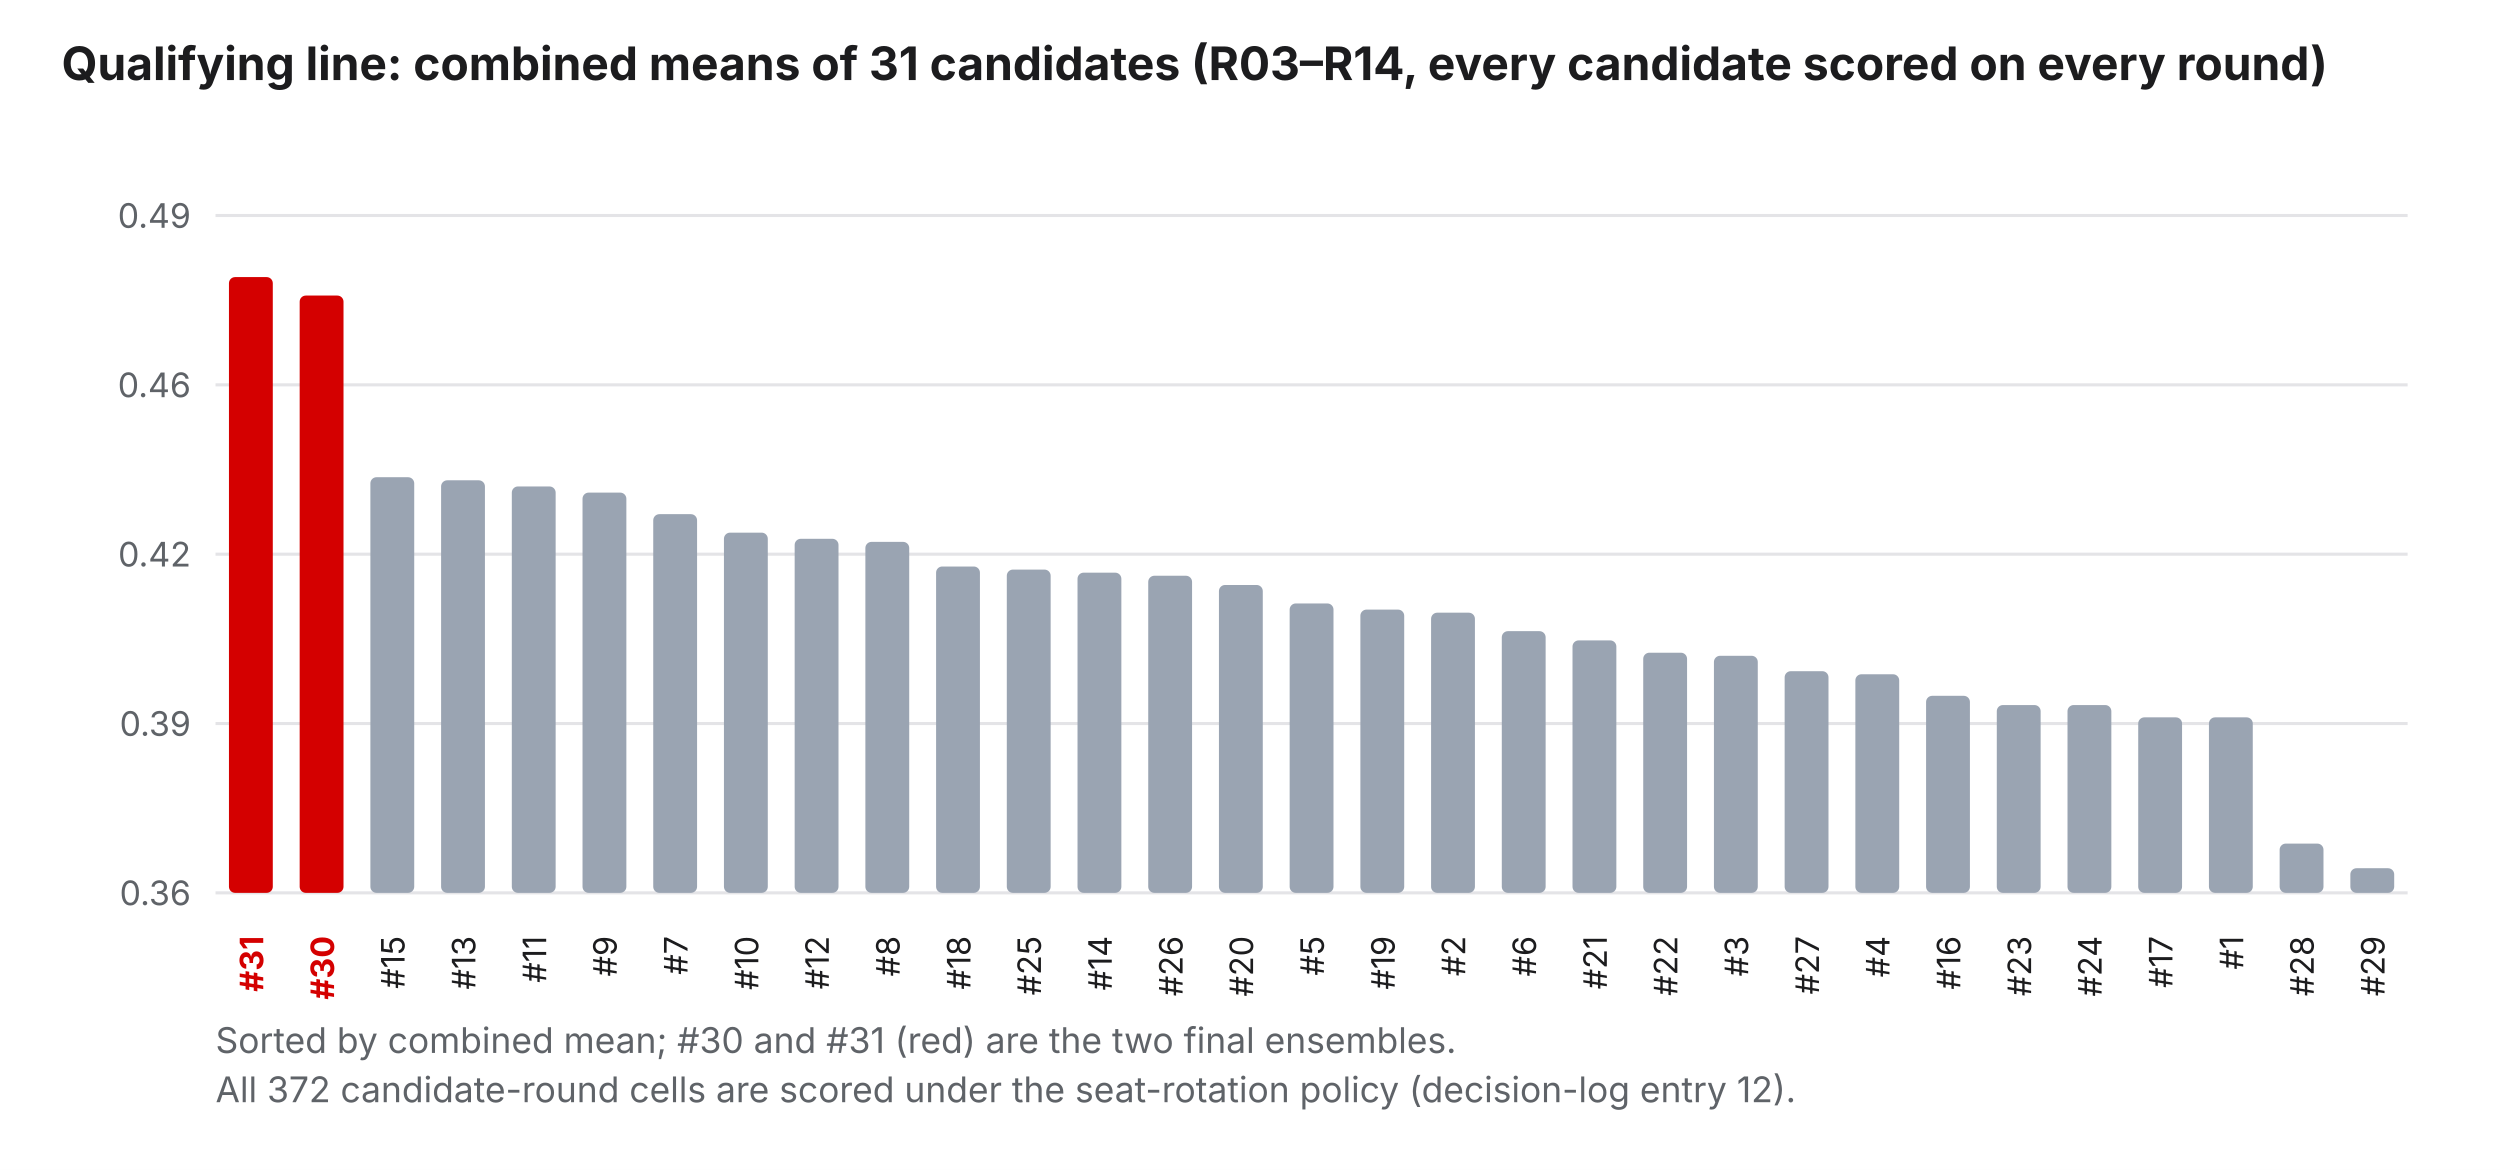
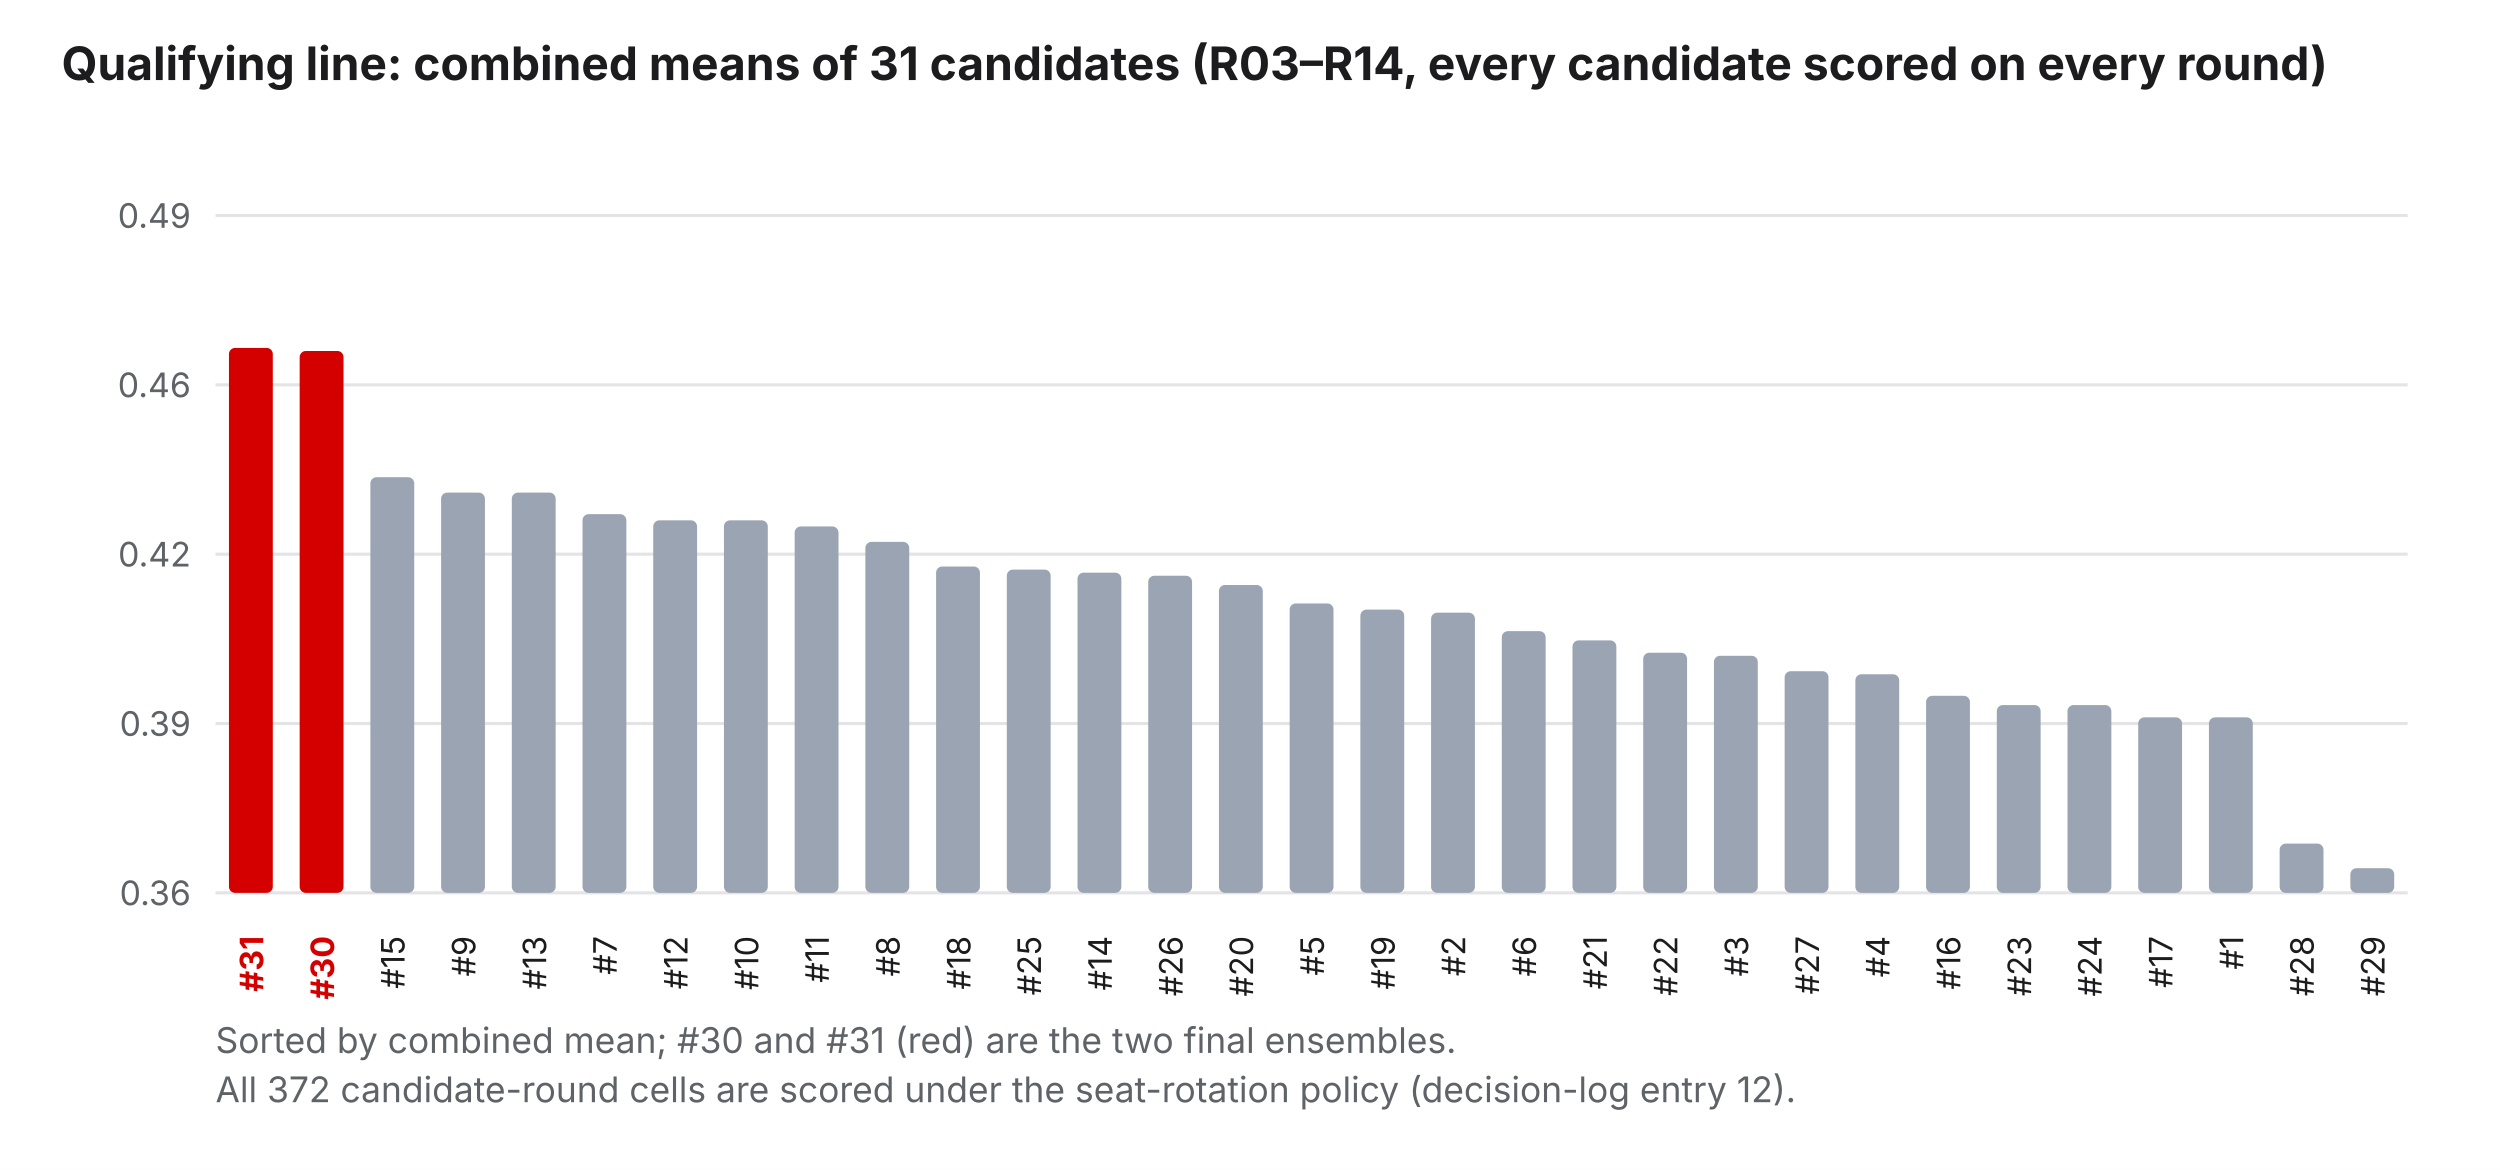
<svg xmlns="http://www.w3.org/2000/svg" width="812" height="380" viewBox="0 0 812 380">
  <style>text{font-family:-apple-system,'PingFang SC','Microsoft YaHei','Segoe UI',sans-serif;}</style>
  <rect width="812" height="380" fill="#ffffff" />
  <text x="20" y="26" font-size="15" font-weight="700" fill="#1c1c1e">Qualifying line: combined means of 31 candidates (R03–R14, every candidate scored on every round)</text>
  <line x1="70" y1="290.0" x2="782" y2="290.0" stroke="#e4e4e7" stroke-width="1" />
  <text x="62" y="294.0" font-size="11" fill="#5f6368" text-anchor="end" font-weight="400">0.36</text>
  <line x1="70" y1="235.0" x2="782" y2="235.0" stroke="#e4e4e7" stroke-width="1" />
  <text x="62" y="239.0" font-size="11" fill="#5f6368" text-anchor="end" font-weight="400">0.39</text>
  <line x1="70" y1="180.0" x2="782" y2="180.0" stroke="#e4e4e7" stroke-width="1" />
  <text x="62" y="184.0" font-size="11" fill="#5f6368" text-anchor="end" font-weight="400">0.42</text>
  <line x1="70" y1="125.0" x2="782" y2="125.0" stroke="#e4e4e7" stroke-width="1" />
  <text x="62" y="129.0" font-size="11" fill="#5f6368" text-anchor="end" font-weight="400">0.46</text>
  <line x1="70" y1="70.0" x2="782" y2="70.0" stroke="#e4e4e7" stroke-width="1" />
  <text x="62" y="74.0" font-size="11" fill="#5f6368" text-anchor="end" font-weight="400">0.49</text>
-   <rect x="74.364" y="90" width="14.24" height="200" fill="#d40000" rx="2" />
+   <rect x="74.364" y="113" width="14.24" height="177" fill="#d40000" rx="2" />
  <text x="81.5" y="308" font-size="10.5" fill="#d40000" text-anchor="end" font-weight="700" transform="rotate(-90 81.5 304.0)">#31</text>
-   <rect x="97.332" y="96" width="14.24" height="194" fill="#d40000" rx="2" />
+   <rect x="97.332" y="114" width="14.24" height="176" fill="#d40000" rx="2" />
  <text x="104.5" y="308" font-size="10.5" fill="#d40000" text-anchor="end" font-weight="700" transform="rotate(-90 104.5 304.0)">#30</text>
  <rect x="120.299" y="155" width="14.24" height="135" fill="#9aa4b2" rx="2" />
  <text x="127.4" y="308" font-size="10.5" fill="#1c1c1e" text-anchor="end" font-weight="400" transform="rotate(-90 127.4 304.0)">#15</text>
-   <rect x="143.267" y="156" width="14.24" height="134" fill="#9aa4b2" rx="2" />
-   <text x="150.4" y="308" font-size="10.5" fill="#1c1c1e" text-anchor="end" font-weight="400" transform="rotate(-90 150.4 304.0)">#13</text>
-   <rect x="166.235" y="158" width="14.24" height="132" fill="#9aa4b2" rx="2" />
-   <text x="173.4" y="308" font-size="10.5" fill="#1c1c1e" text-anchor="end" font-weight="400" transform="rotate(-90 173.4 304.0)">#11</text>
-   <rect x="189.203" y="160" width="14.24" height="130" fill="#9aa4b2" rx="2" />
-   <text x="196.3" y="308" font-size="10.5" fill="#1c1c1e" text-anchor="end" font-weight="400" transform="rotate(-90 196.3 304.0)">#9</text>
-   <rect x="212.17" y="167" width="14.24" height="123" fill="#9aa4b2" rx="2" />
-   <text x="219.3" y="308" font-size="10.5" fill="#1c1c1e" text-anchor="end" font-weight="400" transform="rotate(-90 219.3 304.0)">#7</text>
-   <rect x="235.138" y="173" width="14.24" height="117" fill="#9aa4b2" rx="2" />
+   <rect x="143.267" y="160" width="14.24" height="130" fill="#9aa4b2" rx="2" />
+   <text x="150.4" y="308" font-size="10.5" fill="#1c1c1e" text-anchor="end" font-weight="400" transform="rotate(-90 150.4 304.0)">#9</text>
+   <rect x="166.235" y="160" width="14.24" height="130" fill="#9aa4b2" rx="2" />
+   <text x="173.4" y="308" font-size="10.5" fill="#1c1c1e" text-anchor="end" font-weight="400" transform="rotate(-90 173.4 304.0)">#13</text>
+   <rect x="189.203" y="167" width="14.24" height="123" fill="#9aa4b2" rx="2" />
+   <text x="196.3" y="308" font-size="10.5" fill="#1c1c1e" text-anchor="end" font-weight="400" transform="rotate(-90 196.3 304.0)">#7</text>
+   <rect x="212.17" y="169" width="14.24" height="121" fill="#9aa4b2" rx="2" />
+   <text x="219.3" y="308" font-size="10.5" fill="#1c1c1e" text-anchor="end" font-weight="400" transform="rotate(-90 219.3 304.0)">#12</text>
+   <rect x="235.138" y="169" width="14.24" height="121" fill="#9aa4b2" rx="2" />
  <text x="242.3" y="308" font-size="10.5" fill="#1c1c1e" text-anchor="end" font-weight="400" transform="rotate(-90 242.3 304.0)">#10</text>
-   <rect x="258.106" y="175" width="14.24" height="115" fill="#9aa4b2" rx="2" />
-   <text x="265.2" y="308" font-size="10.5" fill="#1c1c1e" text-anchor="end" font-weight="400" transform="rotate(-90 265.2 304.0)">#12</text>
+   <rect x="258.106" y="171" width="14.24" height="119" fill="#9aa4b2" rx="2" />
+   <text x="265.2" y="308" font-size="10.5" fill="#1c1c1e" text-anchor="end" font-weight="400" transform="rotate(-90 265.2 304.0)">#11</text>
  <rect x="281.074" y="176" width="14.24" height="114" fill="#9aa4b2" rx="2" />
  <text x="288.2" y="308" font-size="10.5" fill="#1c1c1e" text-anchor="end" font-weight="400" transform="rotate(-90 288.2 304.0)">#8</text>
  <rect x="304.041" y="184" width="14.24" height="106" fill="#9aa4b2" rx="2" />
  <text x="311.2" y="308" font-size="10.5" fill="#1c1c1e" text-anchor="end" font-weight="400" transform="rotate(-90 311.2 304.0)">#18</text>
  <rect x="327.009" y="185" width="14.24" height="105" fill="#9aa4b2" rx="2" />
  <text x="334.1" y="308" font-size="10.5" fill="#1c1c1e" text-anchor="end" font-weight="400" transform="rotate(-90 334.1 304.0)">#25</text>
  <rect x="349.977" y="186" width="14.24" height="104" fill="#9aa4b2" rx="2" />
  <text x="357.1" y="308" font-size="10.5" fill="#1c1c1e" text-anchor="end" font-weight="400" transform="rotate(-90 357.1 304.0)">#14</text>
  <rect x="372.945" y="187" width="14.24" height="103" fill="#9aa4b2" rx="2" />
  <text x="380.1" y="308" font-size="10.5" fill="#1c1c1e" text-anchor="end" font-weight="400" transform="rotate(-90 380.1 304.0)">#26</text>
  <rect x="395.912" y="190" width="14.24" height="100" fill="#9aa4b2" rx="2" />
  <text x="403.0" y="308" font-size="10.5" fill="#1c1c1e" text-anchor="end" font-weight="400" transform="rotate(-90 403.0 304.0)">#20</text>
  <rect x="418.88" y="196" width="14.24" height="94" fill="#9aa4b2" rx="2" />
  <text x="426.0" y="308" font-size="10.5" fill="#1c1c1e" text-anchor="end" font-weight="400" transform="rotate(-90 426.0 304.0)">#5</text>
  <rect x="441.848" y="198" width="14.24" height="92" fill="#9aa4b2" rx="2" />
  <text x="449.0" y="308" font-size="10.5" fill="#1c1c1e" text-anchor="end" font-weight="400" transform="rotate(-90 449.0 304.0)">#19</text>
  <rect x="464.815" y="199" width="14.24" height="91" fill="#9aa4b2" rx="2" />
  <text x="471.9" y="308" font-size="10.5" fill="#1c1c1e" text-anchor="end" font-weight="400" transform="rotate(-90 471.9 304.0)">#2</text>
  <rect x="487.783" y="205" width="14.24" height="85" fill="#9aa4b2" rx="2" />
  <text x="494.9" y="308" font-size="10.5" fill="#1c1c1e" text-anchor="end" font-weight="400" transform="rotate(-90 494.9 304.0)">#6</text>
  <rect x="510.751" y="208" width="14.24" height="82" fill="#9aa4b2" rx="2" />
  <text x="517.9" y="308" font-size="10.5" fill="#1c1c1e" text-anchor="end" font-weight="400" transform="rotate(-90 517.9 304.0)">#21</text>
  <rect x="533.719" y="212" width="14.24" height="78" fill="#9aa4b2" rx="2" />
  <text x="540.8" y="308" font-size="10.5" fill="#1c1c1e" text-anchor="end" font-weight="400" transform="rotate(-90 540.8 304.0)">#22</text>
  <rect x="556.686" y="213" width="14.24" height="77" fill="#9aa4b2" rx="2" />
  <text x="563.8" y="308" font-size="10.5" fill="#1c1c1e" text-anchor="end" font-weight="400" transform="rotate(-90 563.8 304.0)">#3</text>
  <rect x="579.654" y="218" width="14.24" height="72" fill="#9aa4b2" rx="2" />
  <text x="586.8" y="308" font-size="10.5" fill="#1c1c1e" text-anchor="end" font-weight="400" transform="rotate(-90 586.8 304.0)">#27</text>
  <rect x="602.622" y="219" width="14.24" height="71" fill="#9aa4b2" rx="2" />
  <text x="609.7" y="308" font-size="10.5" fill="#1c1c1e" text-anchor="end" font-weight="400" transform="rotate(-90 609.7 304.0)">#4</text>
  <rect x="625.59" y="226" width="14.24" height="64" fill="#9aa4b2" rx="2" />
  <text x="632.7" y="308" font-size="10.5" fill="#1c1c1e" text-anchor="end" font-weight="400" transform="rotate(-90 632.7 304.0)">#16</text>
  <rect x="648.557" y="229" width="14.24" height="61" fill="#9aa4b2" rx="2" />
  <text x="655.7" y="308" font-size="10.5" fill="#1c1c1e" text-anchor="end" font-weight="400" transform="rotate(-90 655.7 304.0)">#23</text>
  <rect x="671.525" y="229" width="14.24" height="61" fill="#9aa4b2" rx="2" />
  <text x="678.6" y="308" font-size="10.5" fill="#1c1c1e" text-anchor="end" font-weight="400" transform="rotate(-90 678.6 304.0)">#24</text>
  <rect x="694.493" y="233" width="14.24" height="57" fill="#9aa4b2" rx="2" />
  <text x="701.6" y="308" font-size="10.5" fill="#1c1c1e" text-anchor="end" font-weight="400" transform="rotate(-90 701.6 304.0)">#17</text>
  <rect x="717.461" y="233" width="14.24" height="57" fill="#9aa4b2" rx="2" />
  <text x="724.6" y="308" font-size="10.5" fill="#1c1c1e" text-anchor="end" font-weight="400" transform="rotate(-90 724.6 304.0)">#1</text>
  <rect x="740.428" y="274" width="14.24" height="16" fill="#9aa4b2" rx="2" />
  <text x="747.5" y="308" font-size="10.5" fill="#1c1c1e" text-anchor="end" font-weight="400" transform="rotate(-90 747.5 304.0)">#28</text>
  <rect x="763.396" y="282" width="14.24" height="8" fill="#9aa4b2" rx="2" />
  <text x="770.5" y="308" font-size="10.5" fill="#1c1c1e" text-anchor="end" font-weight="400" transform="rotate(-90 770.5 304.0)">#29</text>
  <text x="70" y="342" font-size="11.5" fill="#5f6368" text-anchor="start" font-weight="400">Sorted by combined mean; #30 and #31 (red) are the two final ensembles.</text>
  <text x="70" y="358" font-size="11.5" fill="#5f6368" text-anchor="start" font-weight="400">All 372 candidate-round cells are scored under the seat-rotation policy (decision-log entry 12).</text>
</svg>
